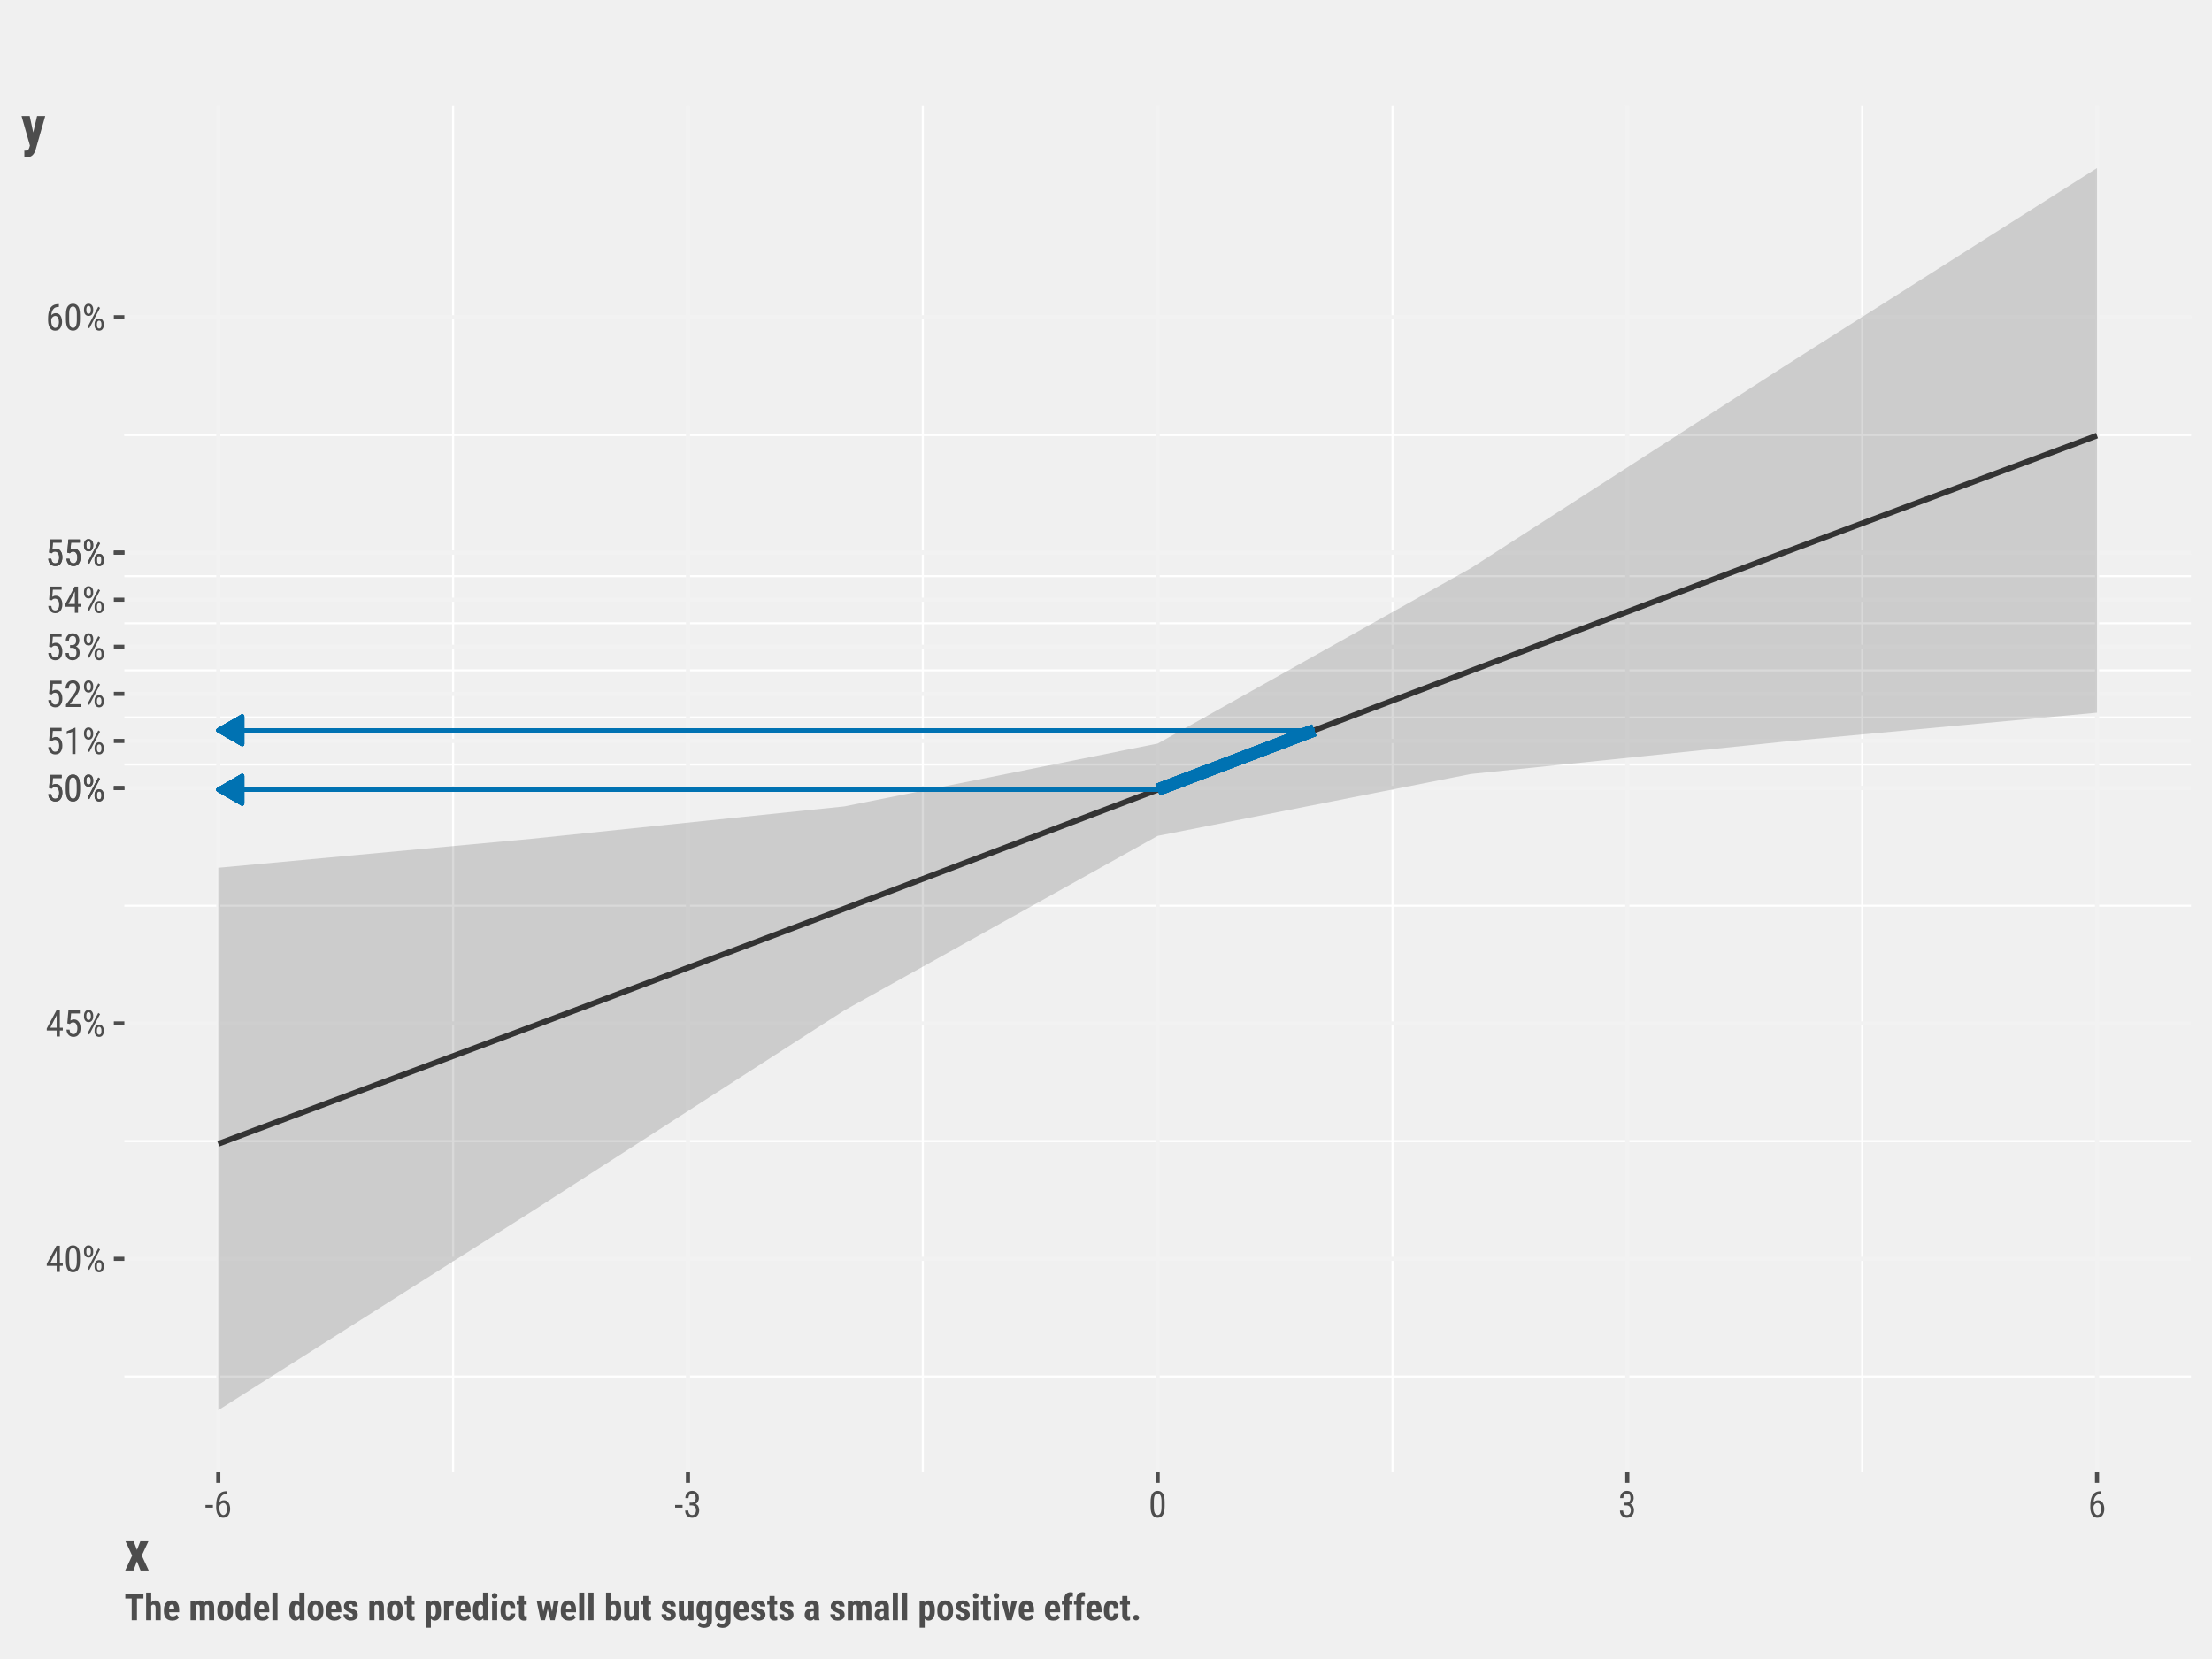
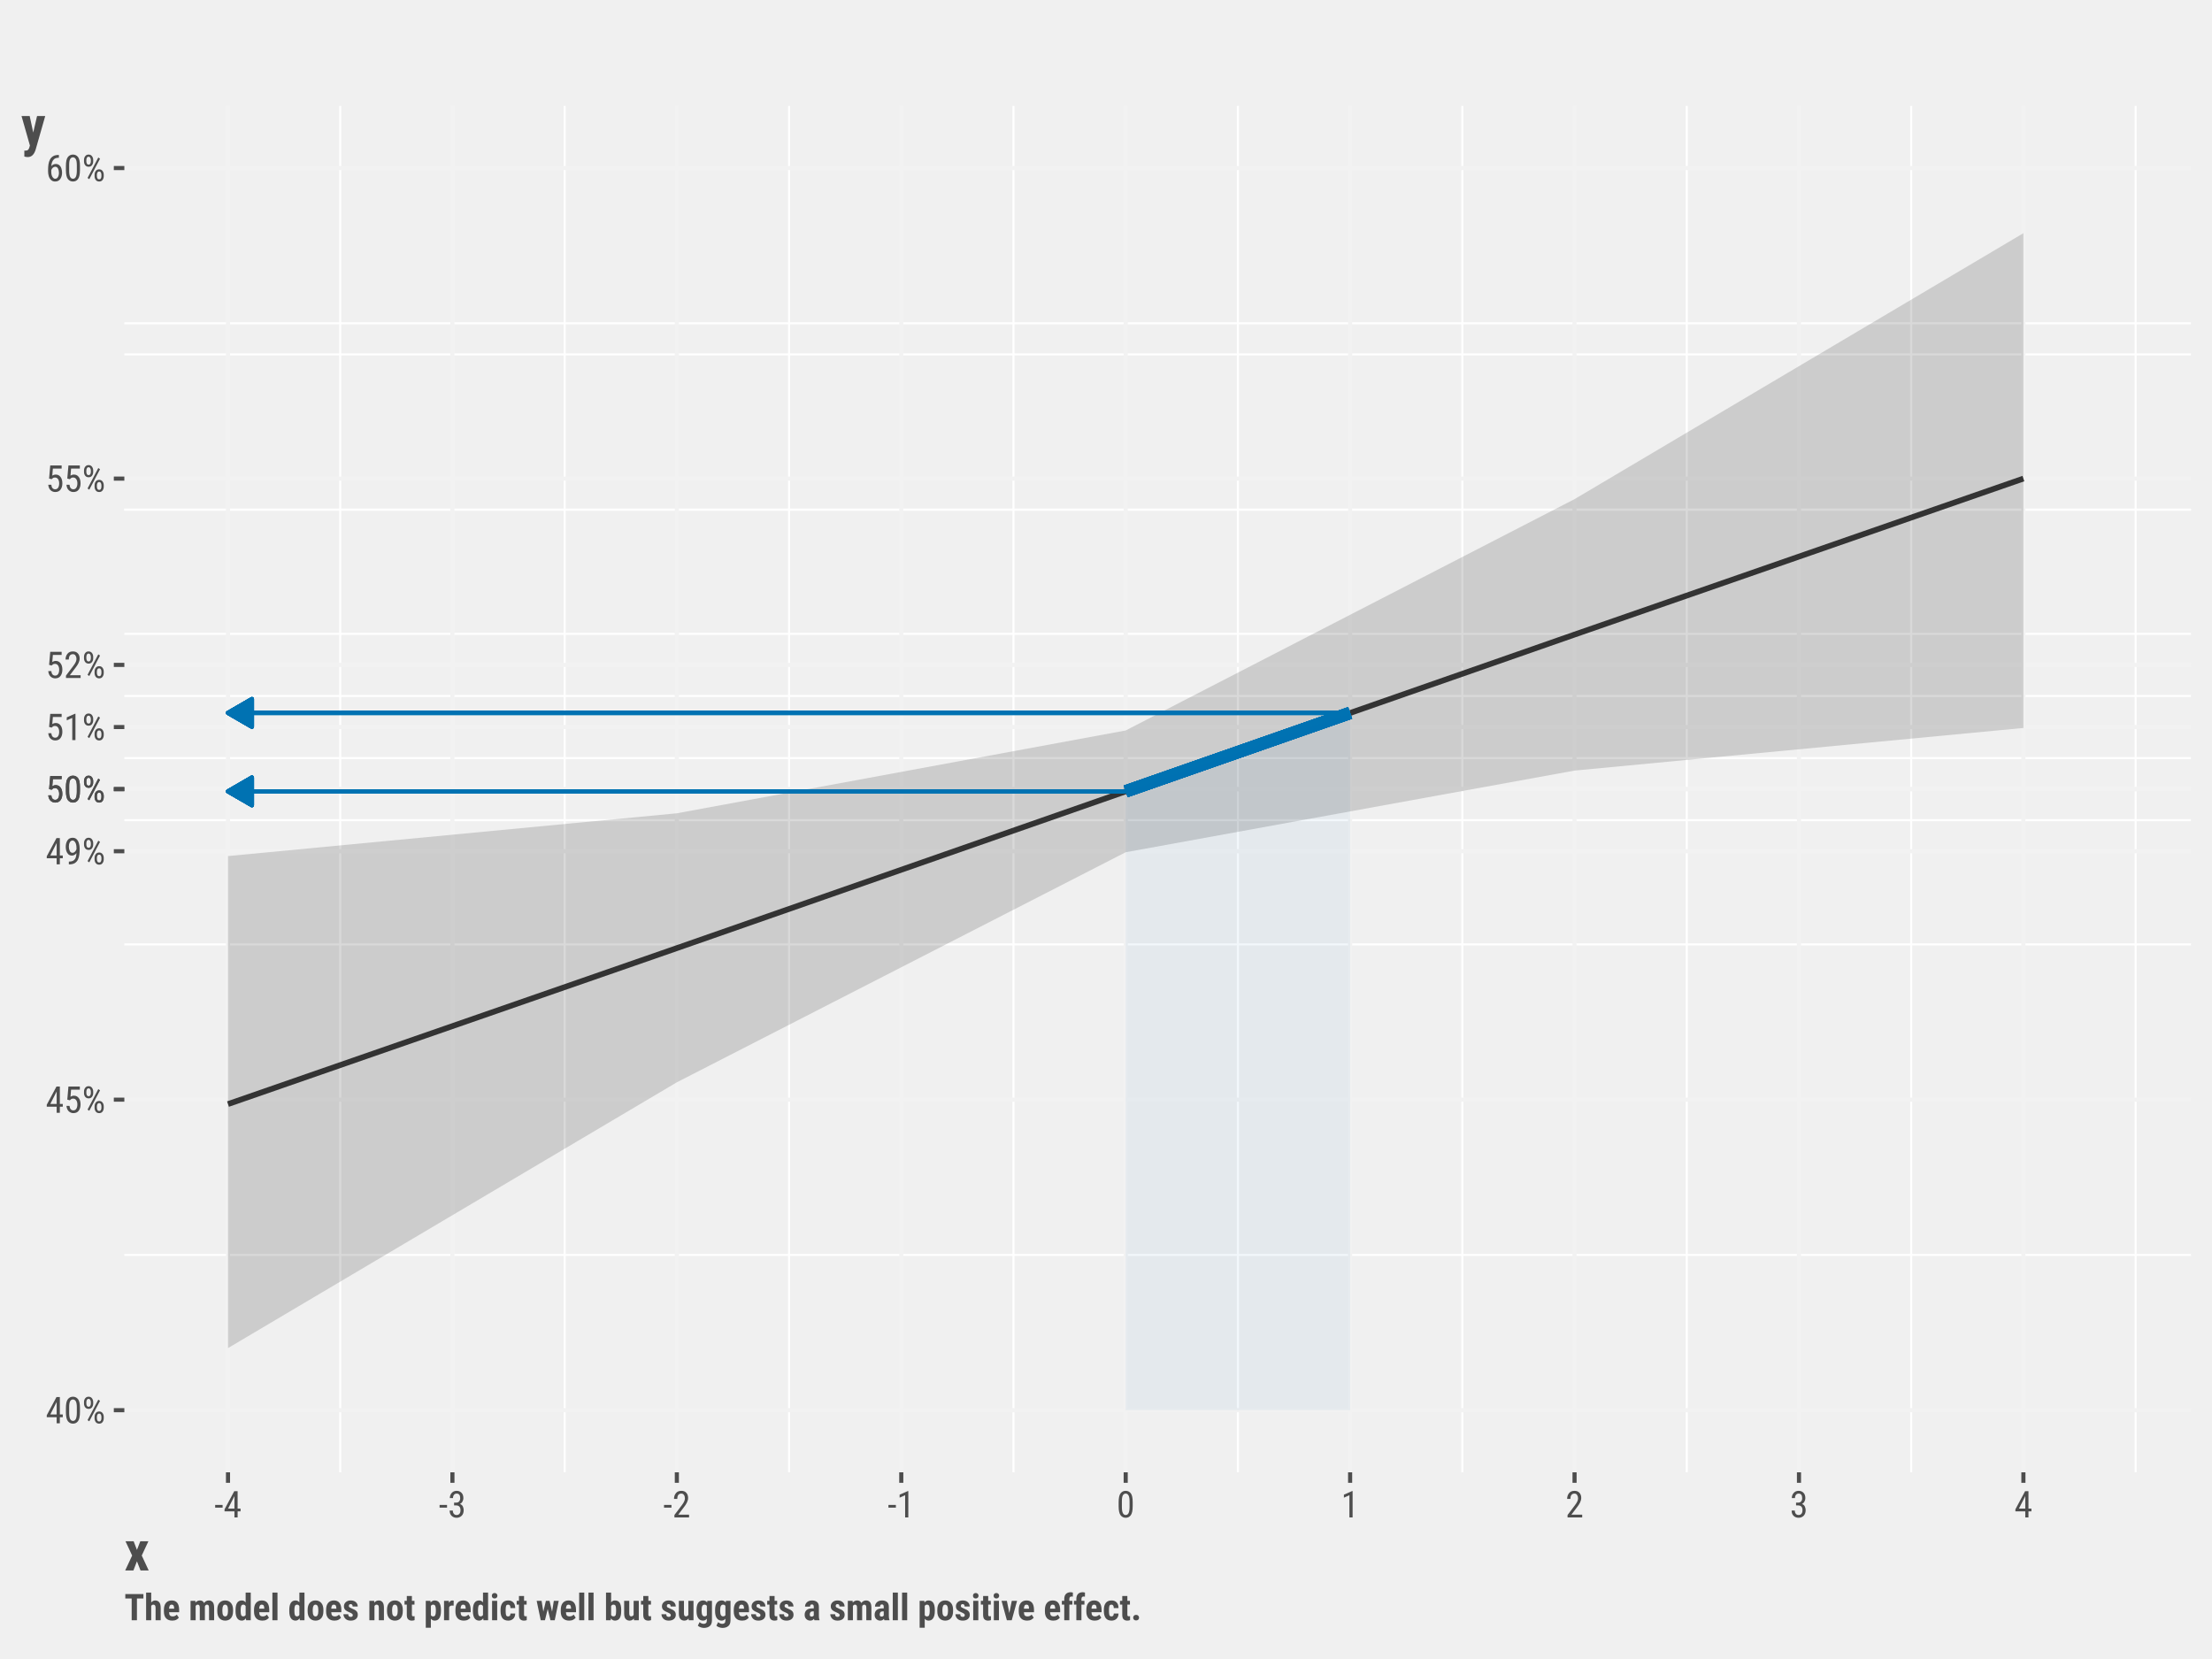
<svg xmlns="http://www.w3.org/2000/svg" class="svglite" width="576.00pt" height="432.00pt" viewBox="0 0 576.00 432.00">
  <defs>
    <style type="text/css">
    .svglite line, .svglite polyline, .svglite polygon, .svglite path, .svglite rect, .svglite circle {
      fill: none;
      stroke: #000000;
      stroke-linecap: round;
      stroke-linejoin: round;
      stroke-miterlimit: 10.00;
    }
    .svglite text {
      white-space: pre;
    }
  </style>
  </defs>
  <rect width="100%" height="100%" style="stroke: none; fill: none;" />
  <defs>
    <clipPath id="cpMC4wMHw1NzYuMDB8MC4wMHw0MzIuMDA=">
      <rect x="0.00" y="0.00" width="576.00" height="432.00" />
    </clipPath>
  </defs>
  <g clip-path="url(#cpMC4wMHw1NzYuMDB8MC4wMHw0MzIuMDA=)">
    <rect x="0.00" y="0" width="576.00" height="432.00" style="stroke-width: 1.07; stroke: none;" />
  </g>
  <defs>
    <clipPath id="cpMzIuMzh8NTcwLjUyfDI3LjU5fDM4My4zOA==">
      <rect x="32.38" y="27.59" width="538.14" height="355.79" />
    </clipPath>
  </defs>
  <g clip-path="url(#cpMzIuMzh8NTcwLjUyfDI3LjU5fDM4My4zOA==)">
-     <polyline points="32.38,358.45 570.52,358.45 " style="stroke-width: 0.53; stroke: #FFFFFF; stroke-linecap: butt;" />
-     <polyline points="32.38,297.15 570.52,297.15 " style="stroke-width: 0.53; stroke: #FFFFFF; stroke-linecap: butt;" />
-     <polyline points="32.38,235.85 570.52,235.85 " style="stroke-width: 0.53; stroke: #FFFFFF; stroke-linecap: butt;" />
-     <polyline points="32.38,174.55 570.52,174.55 " style="stroke-width: 0.53; stroke: #FFFFFF; stroke-linecap: butt;" />
-     <polyline points="32.38,113.25 570.52,113.25 " style="stroke-width: 0.53; stroke: #FFFFFF; stroke-linecap: butt;" />
-     <polyline points="32.38,199.07 570.52,199.07 " style="stroke-width: 0.53; stroke: #FFFFFF; stroke-linecap: butt;" />
-     <polyline points="32.38,186.81 570.52,186.81 " style="stroke-width: 0.53; stroke: #FFFFFF; stroke-linecap: butt;" />
-     <polyline points="32.38,162.29 570.52,162.29 " style="stroke-width: 0.53; stroke: #FFFFFF; stroke-linecap: butt;" />
-     <polyline points="32.38,150.03 570.52,150.03 " style="stroke-width: 0.53; stroke: #FFFFFF; stroke-linecap: butt;" />
-     <polyline points="32.38,113.25 570.52,113.25 " style="stroke-width: 0.53; stroke: #FFFFFF; stroke-linecap: butt;" />
-     <polyline points="32.38,82.60 570.52,82.60 " style="stroke-width: 0.53; stroke: #FFFFFF; stroke-linecap: butt;" />
-     <polyline points="117.99,383.38 117.99,27.59 " style="stroke-width: 0.53; stroke: #FFFFFF; stroke-linecap: butt;" />
-     <polyline points="240.30,383.38 240.30,27.59 " style="stroke-width: 0.53; stroke: #FFFFFF; stroke-linecap: butt;" />
-     <polyline points="362.60,383.38 362.60,27.59 " style="stroke-width: 0.53; stroke: #FFFFFF; stroke-linecap: butt;" />
-     <polyline points="484.91,383.38 484.91,27.59 " style="stroke-width: 0.53; stroke: #FFFFFF; stroke-linecap: butt;" />
-     <polyline points="32.38,327.80 570.52,327.80 " style="stroke-width: 1.07; stroke: #F2F2F2; stroke-linecap: butt;" />
-     <polyline points="32.38,266.50 570.52,266.50 " style="stroke-width: 1.07; stroke: #F2F2F2; stroke-linecap: butt;" />
-     <polyline points="32.38,205.20 570.52,205.20 " style="stroke-width: 1.07; stroke: #F2F2F2; stroke-linecap: butt;" />
-     <polyline points="32.38,143.90 570.52,143.90 " style="stroke-width: 1.07; stroke: #F2F2F2; stroke-linecap: butt;" />
-     <polyline points="32.38,82.60 570.52,82.60 " style="stroke-width: 1.07; stroke: #F2F2F2; stroke-linecap: butt;" />
-     <polyline points="32.38,205.20 570.52,205.20 " style="stroke-width: 1.07; stroke: #F2F2F2; stroke-linecap: butt;" />
-     <polyline points="32.38,192.94 570.52,192.94 " style="stroke-width: 1.07; stroke: #F2F2F2; stroke-linecap: butt;" />
-     <polyline points="32.38,180.68 570.52,180.68 " style="stroke-width: 1.07; stroke: #F2F2F2; stroke-linecap: butt;" />
-     <polyline points="32.38,168.42 570.52,168.42 " style="stroke-width: 1.07; stroke: #F2F2F2; stroke-linecap: butt;" />
-     <polyline points="32.38,156.16 570.52,156.16 " style="stroke-width: 1.07; stroke: #F2F2F2; stroke-linecap: butt;" />
-     <polyline points="32.38,143.90 570.52,143.90 " style="stroke-width: 1.07; stroke: #F2F2F2; stroke-linecap: butt;" />
-     <polyline points="56.84,383.38 56.84,27.59 " style="stroke-width: 1.07; stroke: #F2F2F2; stroke-linecap: butt;" />
-     <polyline points="179.14,383.38 179.14,27.59 " style="stroke-width: 1.07; stroke: #F2F2F2; stroke-linecap: butt;" />
-     <polyline points="301.45,383.38 301.45,27.59 " style="stroke-width: 1.07; stroke: #F2F2F2; stroke-linecap: butt;" />
-     <polyline points="423.75,383.38 423.75,27.59 " style="stroke-width: 1.07; stroke: #F2F2F2; stroke-linecap: butt;" />
-     <polyline points="546.06,383.38 546.06,27.59 " style="stroke-width: 1.07; stroke: #F2F2F2; stroke-linecap: butt;" />
-     <polyline points="56.84,297.85 138.38,267.37 219.91,236.59 301.45,205.64 382.99,174.69 464.52,143.90 546.06,113.42 " style="stroke-width: 1.49; stroke: #000000; stroke-opacity: 0.75; stroke-linecap: butt;" />
-     <polygon points="56.84,225.97 138.38,218.42 219.91,209.98 301.45,193.62 382.99,147.96 464.52,95.46 546.06,43.76 546.06,185.58 464.52,193.13 382.99,201.55 301.45,217.66 219.91,263.08 138.38,315.54 56.84,367.21 " style="stroke-width: 0.00; stroke: none; stroke-linecap: butt; fill: #000000; fill-opacity: 0.15;" />
-     <polyline points="56.84,225.97 138.38,218.42 219.91,209.98 301.45,193.62 382.99,147.96 464.52,95.46 546.06,43.76 " style="stroke-width: 1.07; stroke: none; stroke-linecap: butt;" />
-     <polyline points="546.06,185.58 464.52,193.13 382.99,201.55 301.45,217.66 219.91,263.08 138.38,315.54 56.84,367.21 " style="stroke-width: 1.07; stroke: none; stroke-linecap: butt;" />
-     <line x1="301.45" y1="205.64" x2="342.22" y2="190.16" style="stroke-width: 3.20; stroke: #0072B2; stroke-linecap: butt;" />
-     <line x1="301.45" y1="205.64" x2="342.22" y2="190.16" style="stroke-width: 3.20; stroke: #0072B2; stroke-linecap: butt;" />
-     <line x1="301.45" y1="205.64" x2="342.22" y2="190.16" style="stroke-width: 3.20; stroke: #0072B2; stroke-linecap: butt;" />
-     <line x1="301.45" y1="205.64" x2="342.22" y2="190.16" style="stroke-width: 3.20; stroke: #0072B2; stroke-linecap: butt;" />
-     <line x1="301.45" y1="205.64" x2="342.22" y2="190.16" style="stroke-width: 3.20; stroke: #0072B2; stroke-linecap: butt;" />
-     <line x1="301.45" y1="205.64" x2="342.22" y2="190.16" style="stroke-width: 3.20; stroke: #0072B2; stroke-linecap: butt;" />
-     <line x1="301.45" y1="205.64" x2="342.22" y2="190.16" style="stroke-width: 3.20; stroke: #0072B2; stroke-linecap: butt;" />
-     <line x1="301.45" y1="205.64" x2="56.84" y2="205.64" style="stroke-width: 1.07; stroke: #0072B2; stroke-linecap: butt;" />
-     <polygon points="63.07,202.04 56.84,205.64 63.07,209.24 " style="stroke-width: 1.07; stroke: #0072B2; stroke-linecap: butt; fill: #0072B2;" />
-     <line x1="301.45" y1="205.64" x2="56.84" y2="205.64" style="stroke-width: 1.07; stroke: #0072B2; stroke-linecap: butt;" />
-     <polygon points="63.07,202.04 56.84,205.64 63.07,209.24 " style="stroke-width: 1.07; stroke: #0072B2; stroke-linecap: butt; fill: #0072B2;" />
-     <line x1="301.45" y1="205.64" x2="56.84" y2="205.64" style="stroke-width: 1.07; stroke: #0072B2; stroke-linecap: butt;" />
-     <polygon points="63.07,202.04 56.84,205.64 63.07,209.24 " style="stroke-width: 1.07; stroke: #0072B2; stroke-linecap: butt; fill: #0072B2;" />
-     <line x1="301.45" y1="205.64" x2="56.84" y2="205.64" style="stroke-width: 1.07; stroke: #0072B2; stroke-linecap: butt;" />
-     <polygon points="63.07,202.04 56.84,205.64 63.07,209.24 " style="stroke-width: 1.07; stroke: #0072B2; stroke-linecap: butt; fill: #0072B2;" />
-     <line x1="301.45" y1="205.64" x2="56.84" y2="205.64" style="stroke-width: 1.07; stroke: #0072B2; stroke-linecap: butt;" />
-     <polygon points="63.07,202.04 56.84,205.64 63.07,209.24 " style="stroke-width: 1.07; stroke: #0072B2; stroke-linecap: butt; fill: #0072B2;" />
-     <line x1="301.45" y1="205.64" x2="56.84" y2="205.64" style="stroke-width: 1.07; stroke: #0072B2; stroke-linecap: butt;" />
-     <polygon points="63.07,202.04 56.84,205.64 63.07,209.24 " style="stroke-width: 1.07; stroke: #0072B2; stroke-linecap: butt; fill: #0072B2;" />
-     <line x1="301.45" y1="205.64" x2="56.84" y2="205.64" style="stroke-width: 1.07; stroke: #0072B2; stroke-linecap: butt;" />
-     <polygon points="63.07,202.04 56.84,205.64 63.07,209.24 " style="stroke-width: 1.07; stroke: #0072B2; stroke-linecap: butt; fill: #0072B2;" />
-     <line x1="342.22" y1="190.16" x2="56.84" y2="190.16" style="stroke-width: 1.07; stroke: #0072B2; stroke-linecap: butt;" />
-     <polygon points="63.07,186.56 56.84,190.16 63.07,193.76 " style="stroke-width: 1.07; stroke: #0072B2; stroke-linecap: butt; fill: #0072B2;" />
-     <line x1="342.22" y1="190.16" x2="56.84" y2="190.16" style="stroke-width: 1.07; stroke: #0072B2; stroke-linecap: butt;" />
-     <polygon points="63.07,186.56 56.84,190.16 63.07,193.76 " style="stroke-width: 1.07; stroke: #0072B2; stroke-linecap: butt; fill: #0072B2;" />
-     <line x1="342.22" y1="190.16" x2="56.84" y2="190.16" style="stroke-width: 1.07; stroke: #0072B2; stroke-linecap: butt;" />
-     <polygon points="63.07,186.56 56.84,190.16 63.07,193.76 " style="stroke-width: 1.07; stroke: #0072B2; stroke-linecap: butt; fill: #0072B2;" />
-     <line x1="342.22" y1="190.16" x2="56.84" y2="190.16" style="stroke-width: 1.07; stroke: #0072B2; stroke-linecap: butt;" />
-     <polygon points="63.07,186.56 56.84,190.16 63.07,193.76 " style="stroke-width: 1.07; stroke: #0072B2; stroke-linecap: butt; fill: #0072B2;" />
-     <line x1="342.22" y1="190.16" x2="56.84" y2="190.16" style="stroke-width: 1.07; stroke: #0072B2; stroke-linecap: butt;" />
-     <polygon points="63.07,186.56 56.84,190.16 63.07,193.76 " style="stroke-width: 1.07; stroke: #0072B2; stroke-linecap: butt; fill: #0072B2;" />
-     <line x1="342.22" y1="190.16" x2="56.84" y2="190.16" style="stroke-width: 1.07; stroke: #0072B2; stroke-linecap: butt;" />
-     <polygon points="63.07,186.56 56.84,190.16 63.07,193.76 " style="stroke-width: 1.07; stroke: #0072B2; stroke-linecap: butt; fill: #0072B2;" />
-     <line x1="342.22" y1="190.16" x2="56.84" y2="190.16" style="stroke-width: 1.07; stroke: #0072B2; stroke-linecap: butt;" />
-     <polygon points="63.07,186.56 56.84,190.16 63.07,193.76 " style="stroke-width: 1.07; stroke: #0072B2; stroke-linecap: butt; fill: #0072B2;" />
+     <polyline points="32.38,326.78 570.52,326.78 " style="stroke-width: 0.53; stroke: #FFFFFF; stroke-linecap: butt;" />
+     <polyline points="32.38,245.92 570.52,245.92 " style="stroke-width: 0.53; stroke: #FFFFFF; stroke-linecap: butt;" />
+     <polyline points="32.38,165.06 570.52,165.06 " style="stroke-width: 0.53; stroke: #FFFFFF; stroke-linecap: butt;" />
+     <polyline points="32.38,84.19 570.52,84.19 " style="stroke-width: 0.53; stroke: #FFFFFF; stroke-linecap: butt;" />
+     <polyline points="32.38,132.71 570.52,132.71 " style="stroke-width: 0.53; stroke: #FFFFFF; stroke-linecap: butt;" />
+     <polyline points="32.38,213.57 570.52,213.57 " style="stroke-width: 0.53; stroke: #FFFFFF; stroke-linecap: butt;" />
+     <polyline points="32.38,197.40 570.52,197.40 " style="stroke-width: 0.53; stroke: #FFFFFF; stroke-linecap: butt;" />
+     <polyline points="32.38,181.23 570.52,181.23 " style="stroke-width: 0.53; stroke: #FFFFFF; stroke-linecap: butt;" />
+     <polyline points="32.38,132.71 570.52,132.71 " style="stroke-width: 0.53; stroke: #FFFFFF; stroke-linecap: butt;" />
+     <polyline points="32.38,92.28 570.52,92.28 " style="stroke-width: 0.53; stroke: #FFFFFF; stroke-linecap: butt;" />
+     <polyline points="88.59,383.38 88.59,27.59 " style="stroke-width: 0.53; stroke: #FFFFFF; stroke-linecap: butt;" />
+     <polyline points="147.03,383.38 147.03,27.59 " style="stroke-width: 0.53; stroke: #FFFFFF; stroke-linecap: butt;" />
+     <polyline points="205.47,383.38 205.47,27.59 " style="stroke-width: 0.53; stroke: #FFFFFF; stroke-linecap: butt;" />
+     <polyline points="263.91,383.38 263.91,27.59 " style="stroke-width: 0.53; stroke: #FFFFFF; stroke-linecap: butt;" />
+     <polyline points="322.35,383.38 322.35,27.59 " style="stroke-width: 0.53; stroke: #FFFFFF; stroke-linecap: butt;" />
+     <polyline points="380.79,383.38 380.79,27.59 " style="stroke-width: 0.53; stroke: #FFFFFF; stroke-linecap: butt;" />
+     <polyline points="439.23,383.38 439.23,27.59 " style="stroke-width: 0.53; stroke: #FFFFFF; stroke-linecap: butt;" />
+     <polyline points="497.67,383.38 497.67,27.59 " style="stroke-width: 0.53; stroke: #FFFFFF; stroke-linecap: butt;" />
+     <polyline points="556.11,383.38 556.11,27.59 " style="stroke-width: 0.53; stroke: #FFFFFF; stroke-linecap: butt;" />
+     <polyline points="32.38,367.21 570.52,367.21 " style="stroke-width: 1.07; stroke: #F2F2F2; stroke-linecap: butt;" />
+     <polyline points="32.38,286.35 570.52,286.35 " style="stroke-width: 1.07; stroke: #F2F2F2; stroke-linecap: butt;" />
+     <polyline points="32.38,205.49 570.52,205.49 " style="stroke-width: 1.07; stroke: #F2F2F2; stroke-linecap: butt;" />
+     <polyline points="32.38,124.63 570.52,124.63 " style="stroke-width: 1.07; stroke: #F2F2F2; stroke-linecap: butt;" />
+     <polyline points="32.38,43.76 570.52,43.76 " style="stroke-width: 1.07; stroke: #F2F2F2; stroke-linecap: butt;" />
+     <polyline points="32.38,221.66 570.52,221.66 " style="stroke-width: 1.07; stroke: #F2F2F2; stroke-linecap: butt;" />
+     <polyline points="32.38,205.49 570.52,205.49 " style="stroke-width: 1.07; stroke: #F2F2F2; stroke-linecap: butt;" />
+     <polyline points="32.38,189.32 570.52,189.32 " style="stroke-width: 1.07; stroke: #F2F2F2; stroke-linecap: butt;" />
+     <polyline points="32.38,173.14 570.52,173.14 " style="stroke-width: 1.07; stroke: #F2F2F2; stroke-linecap: butt;" />
+     <polyline points="59.37,383.38 59.37,27.59 " style="stroke-width: 1.07; stroke: #F2F2F2; stroke-linecap: butt;" />
+     <polyline points="117.81,383.38 117.81,27.59 " style="stroke-width: 1.07; stroke: #F2F2F2; stroke-linecap: butt;" />
+     <polyline points="176.25,383.38 176.25,27.59 " style="stroke-width: 1.07; stroke: #F2F2F2; stroke-linecap: butt;" />
+     <polyline points="234.69,383.38 234.69,27.59 " style="stroke-width: 1.07; stroke: #F2F2F2; stroke-linecap: butt;" />
+     <polyline points="293.13,383.38 293.13,27.59 " style="stroke-width: 1.07; stroke: #F2F2F2; stroke-linecap: butt;" />
+     <polyline points="351.57,383.38 351.57,27.59 " style="stroke-width: 1.07; stroke: #F2F2F2; stroke-linecap: butt;" />
+     <polyline points="410.01,383.38 410.01,27.59 " style="stroke-width: 1.07; stroke: #F2F2F2; stroke-linecap: butt;" />
+     <polyline points="468.45,383.38 468.45,27.59 " style="stroke-width: 1.07; stroke: #F2F2F2; stroke-linecap: butt;" />
+     <polyline points="526.89,383.38 526.89,27.59 " style="stroke-width: 1.07; stroke: #F2F2F2; stroke-linecap: butt;" />
+     <polyline points="59.37,287.50 176.25,246.89 293.13,206.07 410.01,165.24 526.89,124.62 " style="stroke-width: 1.49; stroke: #000000; stroke-opacity: 0.75; stroke-linecap: butt;" />
+     <polygon points="59.37,222.92 176.25,211.78 293.13,190.21 410.01,129.97 526.89,60.72 526.89,189.56 410.01,200.66 293.13,221.92 176.25,281.83 59.37,351.04 " style="stroke-width: 0.00; stroke: none; stroke-linecap: butt; fill: #000000; fill-opacity: 0.15;" />
+     <polyline points="59.37,222.92 176.25,211.78 293.13,190.21 410.01,129.97 526.89,60.72 " style="stroke-width: 1.07; stroke: none; stroke-linecap: butt;" />
+     <polyline points="526.89,189.56 410.01,200.66 293.13,221.92 176.25,281.83 59.37,351.04 " style="stroke-width: 1.07; stroke: none; stroke-linecap: butt;" />
+     <line x1="293.13" y1="206.07" x2="351.57" y2="185.64" style="stroke-width: 3.20; stroke: #0072B2; stroke-linecap: butt;" />
+     <line x1="293.13" y1="206.07" x2="351.57" y2="185.64" style="stroke-width: 3.20; stroke: #0072B2; stroke-linecap: butt;" />
+     <line x1="293.13" y1="206.07" x2="351.57" y2="185.64" style="stroke-width: 3.20; stroke: #0072B2; stroke-linecap: butt;" />
+     <line x1="293.13" y1="206.07" x2="351.57" y2="185.64" style="stroke-width: 3.20; stroke: #0072B2; stroke-linecap: butt;" />
+     <line x1="293.13" y1="206.07" x2="351.57" y2="185.64" style="stroke-width: 3.20; stroke: #0072B2; stroke-linecap: butt;" />
+     <line x1="293.13" y1="206.07" x2="351.57" y2="185.64" style="stroke-width: 3.20; stroke: #0072B2; stroke-linecap: butt;" />
+     <line x1="293.13" y1="206.07" x2="351.57" y2="185.64" style="stroke-width: 3.20; stroke: #0072B2; stroke-linecap: butt;" />
+     <line x1="293.13" y1="206.07" x2="59.37" y2="206.07" style="stroke-width: 1.07; stroke: #0072B2; stroke-linecap: butt;" />
+     <polygon points="65.60,202.47 59.37,206.07 65.60,209.67 " style="stroke-width: 1.07; stroke: #0072B2; stroke-linecap: butt; fill: #0072B2;" />
+     <line x1="293.13" y1="206.07" x2="59.37" y2="206.07" style="stroke-width: 1.07; stroke: #0072B2; stroke-linecap: butt;" />
+     <polygon points="65.60,202.47 59.37,206.07 65.60,209.67 " style="stroke-width: 1.07; stroke: #0072B2; stroke-linecap: butt; fill: #0072B2;" />
+     <line x1="293.13" y1="206.07" x2="59.37" y2="206.07" style="stroke-width: 1.07; stroke: #0072B2; stroke-linecap: butt;" />
+     <polygon points="65.60,202.47 59.37,206.07 65.60,209.67 " style="stroke-width: 1.07; stroke: #0072B2; stroke-linecap: butt; fill: #0072B2;" />
+     <line x1="293.13" y1="206.07" x2="59.37" y2="206.07" style="stroke-width: 1.07; stroke: #0072B2; stroke-linecap: butt;" />
+     <polygon points="65.60,202.47 59.37,206.07 65.60,209.67 " style="stroke-width: 1.07; stroke: #0072B2; stroke-linecap: butt; fill: #0072B2;" />
+     <line x1="293.13" y1="206.07" x2="59.37" y2="206.07" style="stroke-width: 1.07; stroke: #0072B2; stroke-linecap: butt;" />
+     <polygon points="65.60,202.47 59.37,206.07 65.60,209.67 " style="stroke-width: 1.07; stroke: #0072B2; stroke-linecap: butt; fill: #0072B2;" />
+     <line x1="293.13" y1="206.07" x2="59.37" y2="206.07" style="stroke-width: 1.07; stroke: #0072B2; stroke-linecap: butt;" />
+     <polygon points="65.60,202.47 59.37,206.07 65.60,209.67 " style="stroke-width: 1.07; stroke: #0072B2; stroke-linecap: butt; fill: #0072B2;" />
+     <line x1="293.13" y1="206.07" x2="59.37" y2="206.07" style="stroke-width: 1.07; stroke: #0072B2; stroke-linecap: butt;" />
+     <polygon points="65.60,202.47 59.37,206.07 65.60,209.67 " style="stroke-width: 1.07; stroke: #0072B2; stroke-linecap: butt; fill: #0072B2;" />
+     <line x1="351.57" y1="185.64" x2="59.37" y2="185.64" style="stroke-width: 1.07; stroke: #0072B2; stroke-linecap: butt;" />
+     <polygon points="65.60,182.04 59.37,185.64 65.60,189.24 " style="stroke-width: 1.07; stroke: #0072B2; stroke-linecap: butt; fill: #0072B2;" />
+     <line x1="351.57" y1="185.64" x2="59.37" y2="185.64" style="stroke-width: 1.07; stroke: #0072B2; stroke-linecap: butt;" />
+     <polygon points="65.60,182.04 59.37,185.64 65.60,189.24 " style="stroke-width: 1.07; stroke: #0072B2; stroke-linecap: butt; fill: #0072B2;" />
+     <line x1="351.57" y1="185.64" x2="59.37" y2="185.64" style="stroke-width: 1.07; stroke: #0072B2; stroke-linecap: butt;" />
+     <polygon points="65.60,182.04 59.37,185.64 65.60,189.24 " style="stroke-width: 1.07; stroke: #0072B2; stroke-linecap: butt; fill: #0072B2;" />
+     <line x1="351.57" y1="185.64" x2="59.37" y2="185.64" style="stroke-width: 1.07; stroke: #0072B2; stroke-linecap: butt;" />
+     <polygon points="65.60,182.04 59.37,185.64 65.60,189.24 " style="stroke-width: 1.07; stroke: #0072B2; stroke-linecap: butt; fill: #0072B2;" />
+     <line x1="351.57" y1="185.64" x2="59.37" y2="185.64" style="stroke-width: 1.07; stroke: #0072B2; stroke-linecap: butt;" />
+     <polygon points="65.60,182.04 59.37,185.64 65.60,189.24 " style="stroke-width: 1.07; stroke: #0072B2; stroke-linecap: butt; fill: #0072B2;" />
+     <line x1="351.57" y1="185.64" x2="59.37" y2="185.64" style="stroke-width: 1.07; stroke: #0072B2; stroke-linecap: butt;" />
+     <polygon points="65.60,182.04 59.37,185.64 65.60,189.24 " style="stroke-width: 1.07; stroke: #0072B2; stroke-linecap: butt; fill: #0072B2;" />
+     <line x1="351.57" y1="185.64" x2="59.37" y2="185.64" style="stroke-width: 1.07; stroke: #0072B2; stroke-linecap: butt;" />
+     <polygon points="65.60,182.04 59.37,185.64 65.60,189.24 " style="stroke-width: 1.07; stroke: #0072B2; stroke-linecap: butt; fill: #0072B2;" />
+     <polygon points="293.13,367.21 293.13,206.07 351.57,185.64 351.57,367.21 " style="stroke-width: 1.07; stroke: none; stroke-linecap: butt; fill: #0072B2; fill-opacity: 0.051;" />
  </g>
  <g clip-path="url(#cpMC4wMHw1NzYuMDB8MC4wMHw0MzIuMDA=)">
-     <text x="27.45" y="331.21" text-anchor="end" style="font-size: 9.60px;fill: #4D4D4D; font-family: &quot;Roboto Condensed&quot;;" textLength="15.54px" lengthAdjust="spacingAndGlyphs">40%</text>
-     <text x="27.45" y="269.91" text-anchor="end" style="font-size: 9.60px;fill: #4D4D4D; font-family: &quot;Roboto Condensed&quot;;" textLength="15.54px" lengthAdjust="spacingAndGlyphs">45%</text>
-     <text x="27.45" y="208.61" text-anchor="end" style="font-size: 9.60px;fill: #4D4D4D; font-family: &quot;Roboto Condensed&quot;;" textLength="15.54px" lengthAdjust="spacingAndGlyphs">50%</text>
-     <text x="27.45" y="147.31" text-anchor="end" style="font-size: 9.60px;fill: #4D4D4D; font-family: &quot;Roboto Condensed&quot;;" textLength="15.54px" lengthAdjust="spacingAndGlyphs">55%</text>
-     <text x="27.45" y="86.01" text-anchor="end" style="font-size: 9.60px;fill: #4D4D4D; font-family: &quot;Roboto Condensed&quot;;" textLength="15.54px" lengthAdjust="spacingAndGlyphs">60%</text>
-     <text x="27.45" y="208.61" text-anchor="end" style="font-size: 9.60px;fill: #4D4D4D; font-family: &quot;Roboto Condensed&quot;;" textLength="15.54px" lengthAdjust="spacingAndGlyphs">50%</text>
-     <text x="27.45" y="196.35" text-anchor="end" style="font-size: 9.60px;fill: #4D4D4D; font-family: &quot;Roboto Condensed&quot;;" textLength="15.54px" lengthAdjust="spacingAndGlyphs">51%</text>
-     <text x="27.45" y="184.09" text-anchor="end" style="font-size: 9.60px;fill: #4D4D4D; font-family: &quot;Roboto Condensed&quot;;" textLength="15.54px" lengthAdjust="spacingAndGlyphs">52%</text>
-     <text x="27.45" y="171.83" text-anchor="end" style="font-size: 9.60px;fill: #4D4D4D; font-family: &quot;Roboto Condensed&quot;;" textLength="15.54px" lengthAdjust="spacingAndGlyphs">53%</text>
-     <text x="27.45" y="159.57" text-anchor="end" style="font-size: 9.60px;fill: #4D4D4D; font-family: &quot;Roboto Condensed&quot;;" textLength="15.54px" lengthAdjust="spacingAndGlyphs">54%</text>
-     <text x="27.45" y="147.31" text-anchor="end" style="font-size: 9.60px;fill: #4D4D4D; font-family: &quot;Roboto Condensed&quot;;" textLength="15.54px" lengthAdjust="spacingAndGlyphs">55%</text>
-     <polyline points="29.64,327.80 32.38,327.80 " style="stroke-width: 1.07; stroke: #4D4D4D; stroke-linecap: butt;" />
-     <polyline points="29.64,266.50 32.38,266.50 " style="stroke-width: 1.07; stroke: #4D4D4D; stroke-linecap: butt;" />
-     <polyline points="29.64,205.20 32.38,205.20 " style="stroke-width: 1.07; stroke: #4D4D4D; stroke-linecap: butt;" />
-     <polyline points="29.64,143.90 32.38,143.90 " style="stroke-width: 1.07; stroke: #4D4D4D; stroke-linecap: butt;" />
-     <polyline points="29.64,82.60 32.38,82.60 " style="stroke-width: 1.07; stroke: #4D4D4D; stroke-linecap: butt;" />
-     <polyline points="29.64,205.20 32.38,205.20 " style="stroke-width: 1.07; stroke: #4D4D4D; stroke-linecap: butt;" />
-     <polyline points="29.64,192.94 32.38,192.94 " style="stroke-width: 1.07; stroke: #4D4D4D; stroke-linecap: butt;" />
-     <polyline points="29.64,180.68 32.38,180.68 " style="stroke-width: 1.07; stroke: #4D4D4D; stroke-linecap: butt;" />
-     <polyline points="29.64,168.42 32.38,168.42 " style="stroke-width: 1.07; stroke: #4D4D4D; stroke-linecap: butt;" />
-     <polyline points="29.64,156.16 32.38,156.16 " style="stroke-width: 1.07; stroke: #4D4D4D; stroke-linecap: butt;" />
-     <polyline points="29.64,143.90 32.38,143.90 " style="stroke-width: 1.07; stroke: #4D4D4D; stroke-linecap: butt;" />
-     <polyline points="56.84,386.12 56.84,383.38 " style="stroke-width: 1.07; stroke: #4D4D4D; stroke-linecap: butt;" />
-     <polyline points="179.14,386.12 179.14,383.38 " style="stroke-width: 1.07; stroke: #4D4D4D; stroke-linecap: butt;" />
-     <polyline points="301.45,386.12 301.45,383.38 " style="stroke-width: 1.07; stroke: #4D4D4D; stroke-linecap: butt;" />
-     <polyline points="423.75,386.12 423.75,383.38 " style="stroke-width: 1.07; stroke: #4D4D4D; stroke-linecap: butt;" />
-     <polyline points="546.06,386.12 546.06,383.38 " style="stroke-width: 1.07; stroke: #4D4D4D; stroke-linecap: butt;" />
-     <text x="56.84" y="395.13" text-anchor="middle" style="font-size: 9.60px;fill: #4D4D4D; font-family: &quot;Roboto Condensed&quot;;" textLength="7.11px" lengthAdjust="spacingAndGlyphs">-6</text>
-     <text x="179.14" y="395.13" text-anchor="middle" style="font-size: 9.60px;fill: #4D4D4D; font-family: &quot;Roboto Condensed&quot;;" textLength="7.11px" lengthAdjust="spacingAndGlyphs">-3</text>
-     <text x="301.45" y="395.13" text-anchor="middle" style="font-size: 9.60px;fill: #4D4D4D; font-family: &quot;Roboto Condensed&quot;;" textLength="4.74px" lengthAdjust="spacingAndGlyphs">0</text>
-     <text x="423.75" y="395.13" text-anchor="middle" style="font-size: 9.60px;fill: #4D4D4D; font-family: &quot;Roboto Condensed&quot;;" textLength="4.74px" lengthAdjust="spacingAndGlyphs">3</text>
-     <text x="546.06" y="395.13" text-anchor="middle" style="font-size: 9.60px;fill: #4D4D4D; font-family: &quot;Roboto Condensed&quot;;" textLength="4.74px" lengthAdjust="spacingAndGlyphs">6</text>
+     <text x="27.45" y="370.62" text-anchor="end" style="font-size: 9.60px;fill: #4D4D4D; font-family: &quot;Roboto Condensed&quot;;" textLength="15.54px" lengthAdjust="spacingAndGlyphs">40%</text>
+     <text x="27.45" y="289.76" text-anchor="end" style="font-size: 9.60px;fill: #4D4D4D; font-family: &quot;Roboto Condensed&quot;;" textLength="15.54px" lengthAdjust="spacingAndGlyphs">45%</text>
+     <text x="27.45" y="208.90" text-anchor="end" style="font-size: 9.60px;fill: #4D4D4D; font-family: &quot;Roboto Condensed&quot;;" textLength="15.54px" lengthAdjust="spacingAndGlyphs">50%</text>
+     <text x="27.45" y="128.03" text-anchor="end" style="font-size: 9.60px;fill: #4D4D4D; font-family: &quot;Roboto Condensed&quot;;" textLength="15.54px" lengthAdjust="spacingAndGlyphs">55%</text>
+     <text x="27.45" y="47.17" text-anchor="end" style="font-size: 9.60px;fill: #4D4D4D; font-family: &quot;Roboto Condensed&quot;;" textLength="15.54px" lengthAdjust="spacingAndGlyphs">60%</text>
+     <text x="27.45" y="225.07" text-anchor="end" style="font-size: 9.60px;fill: #4D4D4D; font-family: &quot;Roboto Condensed&quot;;" textLength="15.54px" lengthAdjust="spacingAndGlyphs">49%</text>
+     <text x="27.45" y="208.90" text-anchor="end" style="font-size: 9.60px;fill: #4D4D4D; font-family: &quot;Roboto Condensed&quot;;" textLength="15.54px" lengthAdjust="spacingAndGlyphs">50%</text>
+     <text x="27.45" y="192.72" text-anchor="end" style="font-size: 9.60px;fill: #4D4D4D; font-family: &quot;Roboto Condensed&quot;;" textLength="15.54px" lengthAdjust="spacingAndGlyphs">51%</text>
+     <text x="27.45" y="176.55" text-anchor="end" style="font-size: 9.60px;fill: #4D4D4D; font-family: &quot;Roboto Condensed&quot;;" textLength="15.54px" lengthAdjust="spacingAndGlyphs">52%</text>
+     <polyline points="29.64,367.21 32.38,367.21 " style="stroke-width: 1.07; stroke: #4D4D4D; stroke-linecap: butt;" />
+     <polyline points="29.64,286.35 32.38,286.35 " style="stroke-width: 1.07; stroke: #4D4D4D; stroke-linecap: butt;" />
+     <polyline points="29.64,205.49 32.38,205.49 " style="stroke-width: 1.07; stroke: #4D4D4D; stroke-linecap: butt;" />
+     <polyline points="29.64,124.63 32.38,124.63 " style="stroke-width: 1.07; stroke: #4D4D4D; stroke-linecap: butt;" />
+     <polyline points="29.64,43.76 32.38,43.76 " style="stroke-width: 1.07; stroke: #4D4D4D; stroke-linecap: butt;" />
+     <polyline points="29.64,221.66 32.38,221.66 " style="stroke-width: 1.07; stroke: #4D4D4D; stroke-linecap: butt;" />
+     <polyline points="29.64,205.49 32.38,205.49 " style="stroke-width: 1.07; stroke: #4D4D4D; stroke-linecap: butt;" />
+     <polyline points="29.64,189.32 32.38,189.32 " style="stroke-width: 1.07; stroke: #4D4D4D; stroke-linecap: butt;" />
+     <polyline points="29.64,173.14 32.38,173.14 " style="stroke-width: 1.07; stroke: #4D4D4D; stroke-linecap: butt;" />
+     <polyline points="59.37,386.12 59.37,383.38 " style="stroke-width: 1.07; stroke: #4D4D4D; stroke-linecap: butt;" />
+     <polyline points="117.81,386.12 117.81,383.38 " style="stroke-width: 1.07; stroke: #4D4D4D; stroke-linecap: butt;" />
+     <polyline points="176.25,386.12 176.25,383.38 " style="stroke-width: 1.07; stroke: #4D4D4D; stroke-linecap: butt;" />
+     <polyline points="234.69,386.12 234.69,383.38 " style="stroke-width: 1.07; stroke: #4D4D4D; stroke-linecap: butt;" />
+     <polyline points="293.13,386.12 293.13,383.38 " style="stroke-width: 1.07; stroke: #4D4D4D; stroke-linecap: butt;" />
+     <polyline points="351.57,386.12 351.57,383.38 " style="stroke-width: 1.07; stroke: #4D4D4D; stroke-linecap: butt;" />
+     <polyline points="410.01,386.12 410.01,383.38 " style="stroke-width: 1.07; stroke: #4D4D4D; stroke-linecap: butt;" />
+     <polyline points="468.45,386.12 468.45,383.38 " style="stroke-width: 1.07; stroke: #4D4D4D; stroke-linecap: butt;" />
+     <polyline points="526.89,386.12 526.89,383.38 " style="stroke-width: 1.07; stroke: #4D4D4D; stroke-linecap: butt;" />
+     <text x="59.37" y="395.13" text-anchor="middle" style="font-size: 9.60px;fill: #4D4D4D; font-family: &quot;Roboto Condensed&quot;;" textLength="7.11px" lengthAdjust="spacingAndGlyphs">-4</text>
+     <text x="117.81" y="395.13" text-anchor="middle" style="font-size: 9.60px;fill: #4D4D4D; font-family: &quot;Roboto Condensed&quot;;" textLength="7.11px" lengthAdjust="spacingAndGlyphs">-3</text>
+     <text x="176.25" y="395.13" text-anchor="middle" style="font-size: 9.60px;fill: #4D4D4D; font-family: &quot;Roboto Condensed&quot;;" textLength="7.11px" lengthAdjust="spacingAndGlyphs">-2</text>
+     <text x="234.69" y="395.13" text-anchor="middle" style="font-size: 9.60px;fill: #4D4D4D; font-family: &quot;Roboto Condensed&quot;;" textLength="7.11px" lengthAdjust="spacingAndGlyphs">-1</text>
+     <text x="293.13" y="395.13" text-anchor="middle" style="font-size: 9.60px;fill: #4D4D4D; font-family: &quot;Roboto Condensed&quot;;" textLength="4.74px" lengthAdjust="spacingAndGlyphs">0</text>
+     <text x="351.57" y="395.13" text-anchor="middle" style="font-size: 9.60px;fill: #4D4D4D; font-family: &quot;Roboto Condensed&quot;;" textLength="4.74px" lengthAdjust="spacingAndGlyphs">1</text>
+     <text x="410.01" y="395.13" text-anchor="middle" style="font-size: 9.60px;fill: #4D4D4D; font-family: &quot;Roboto Condensed&quot;;" textLength="4.74px" lengthAdjust="spacingAndGlyphs">2</text>
+     <text x="468.45" y="395.13" text-anchor="middle" style="font-size: 9.60px;fill: #4D4D4D; font-family: &quot;Roboto Condensed&quot;;" textLength="4.74px" lengthAdjust="spacingAndGlyphs">3</text>
+     <text x="526.89" y="395.13" text-anchor="middle" style="font-size: 9.60px;fill: #4D4D4D; font-family: &quot;Roboto Condensed&quot;;" textLength="4.74px" lengthAdjust="spacingAndGlyphs">4</text>
    <text x="32.38" y="408.95" style="font-size: 14.40px; font-weight: bold;fill: #4D4D4D; font-family: &quot;Roboto Condensed&quot;;" textLength="6.52px" lengthAdjust="spacingAndGlyphs">x</text>
    <text x="5.48" y="37.82" style="font-size: 14.40px; font-weight: bold;fill: #4D4D4D; font-family: &quot;Roboto Condensed&quot;;" textLength="6.42px" lengthAdjust="spacingAndGlyphs">y</text>
    <text x="32.38" y="421.91" style="font-size: 9.60px; font-weight: bold;fill: #4D4D4D; font-family: &quot;Roboto Condensed&quot;;" textLength="264.82px" lengthAdjust="spacingAndGlyphs">The model does not predict well but suggests a small positive effect.</text>
  </g>
</svg>
